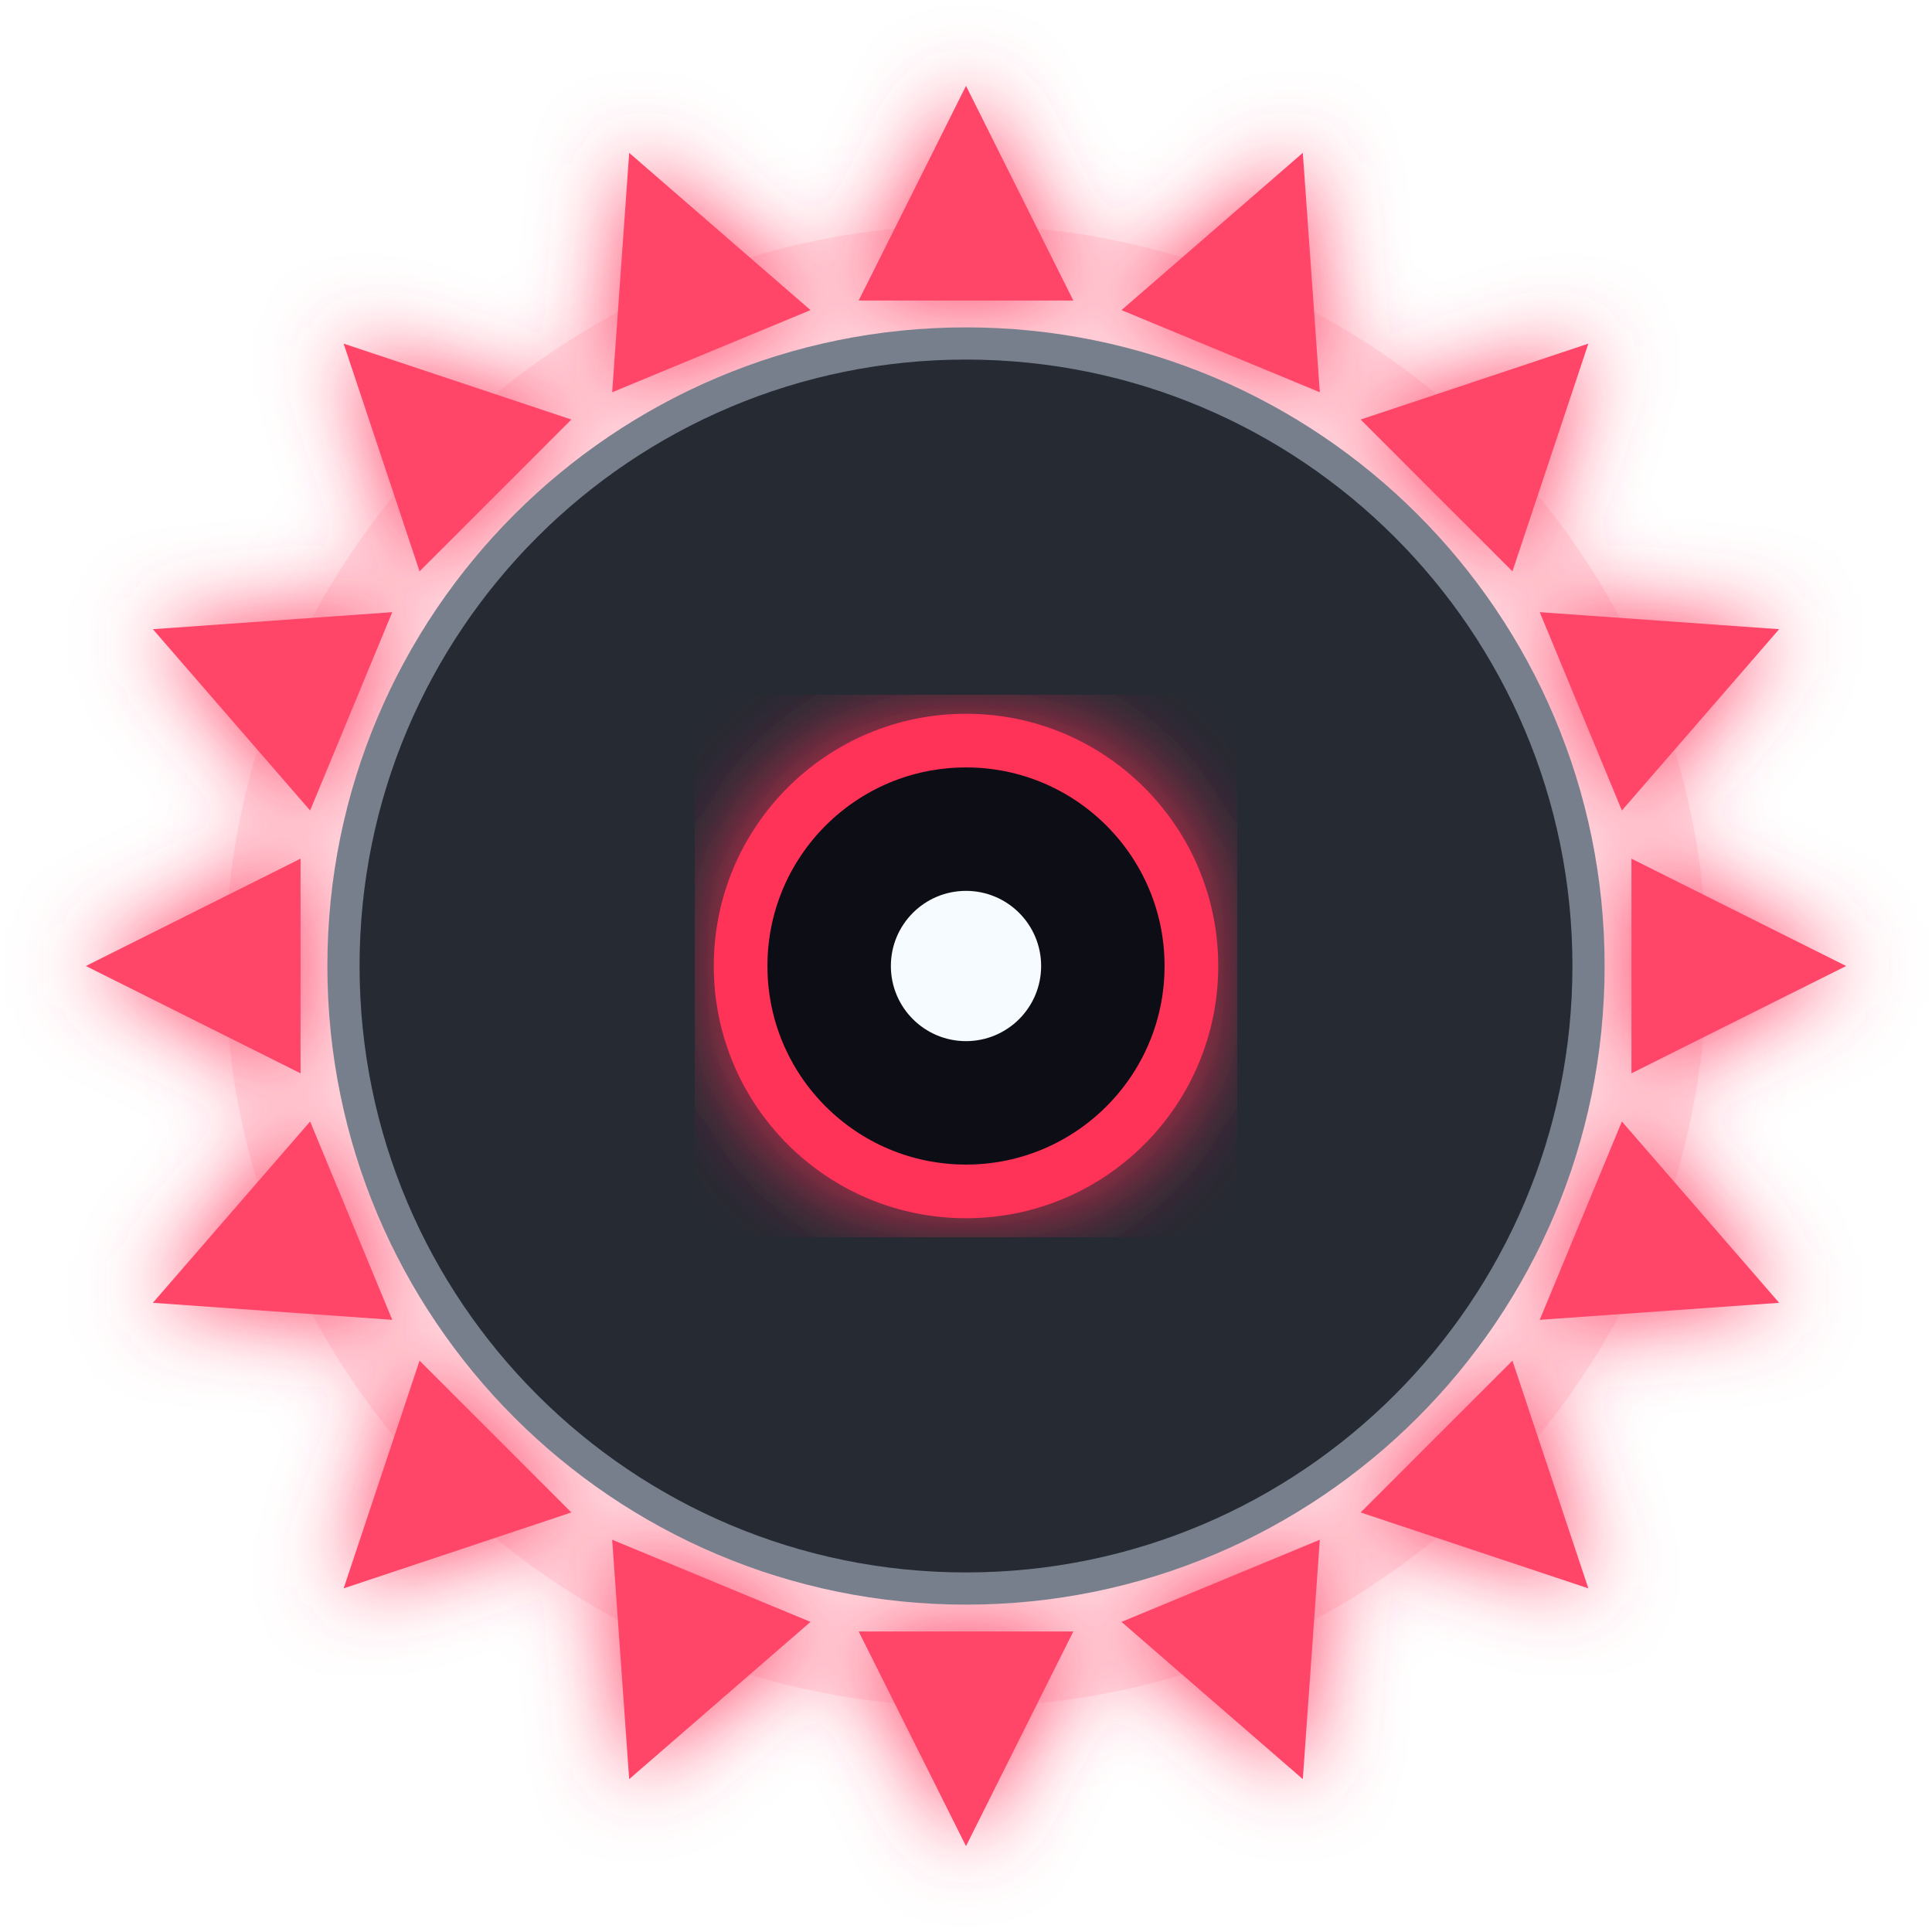
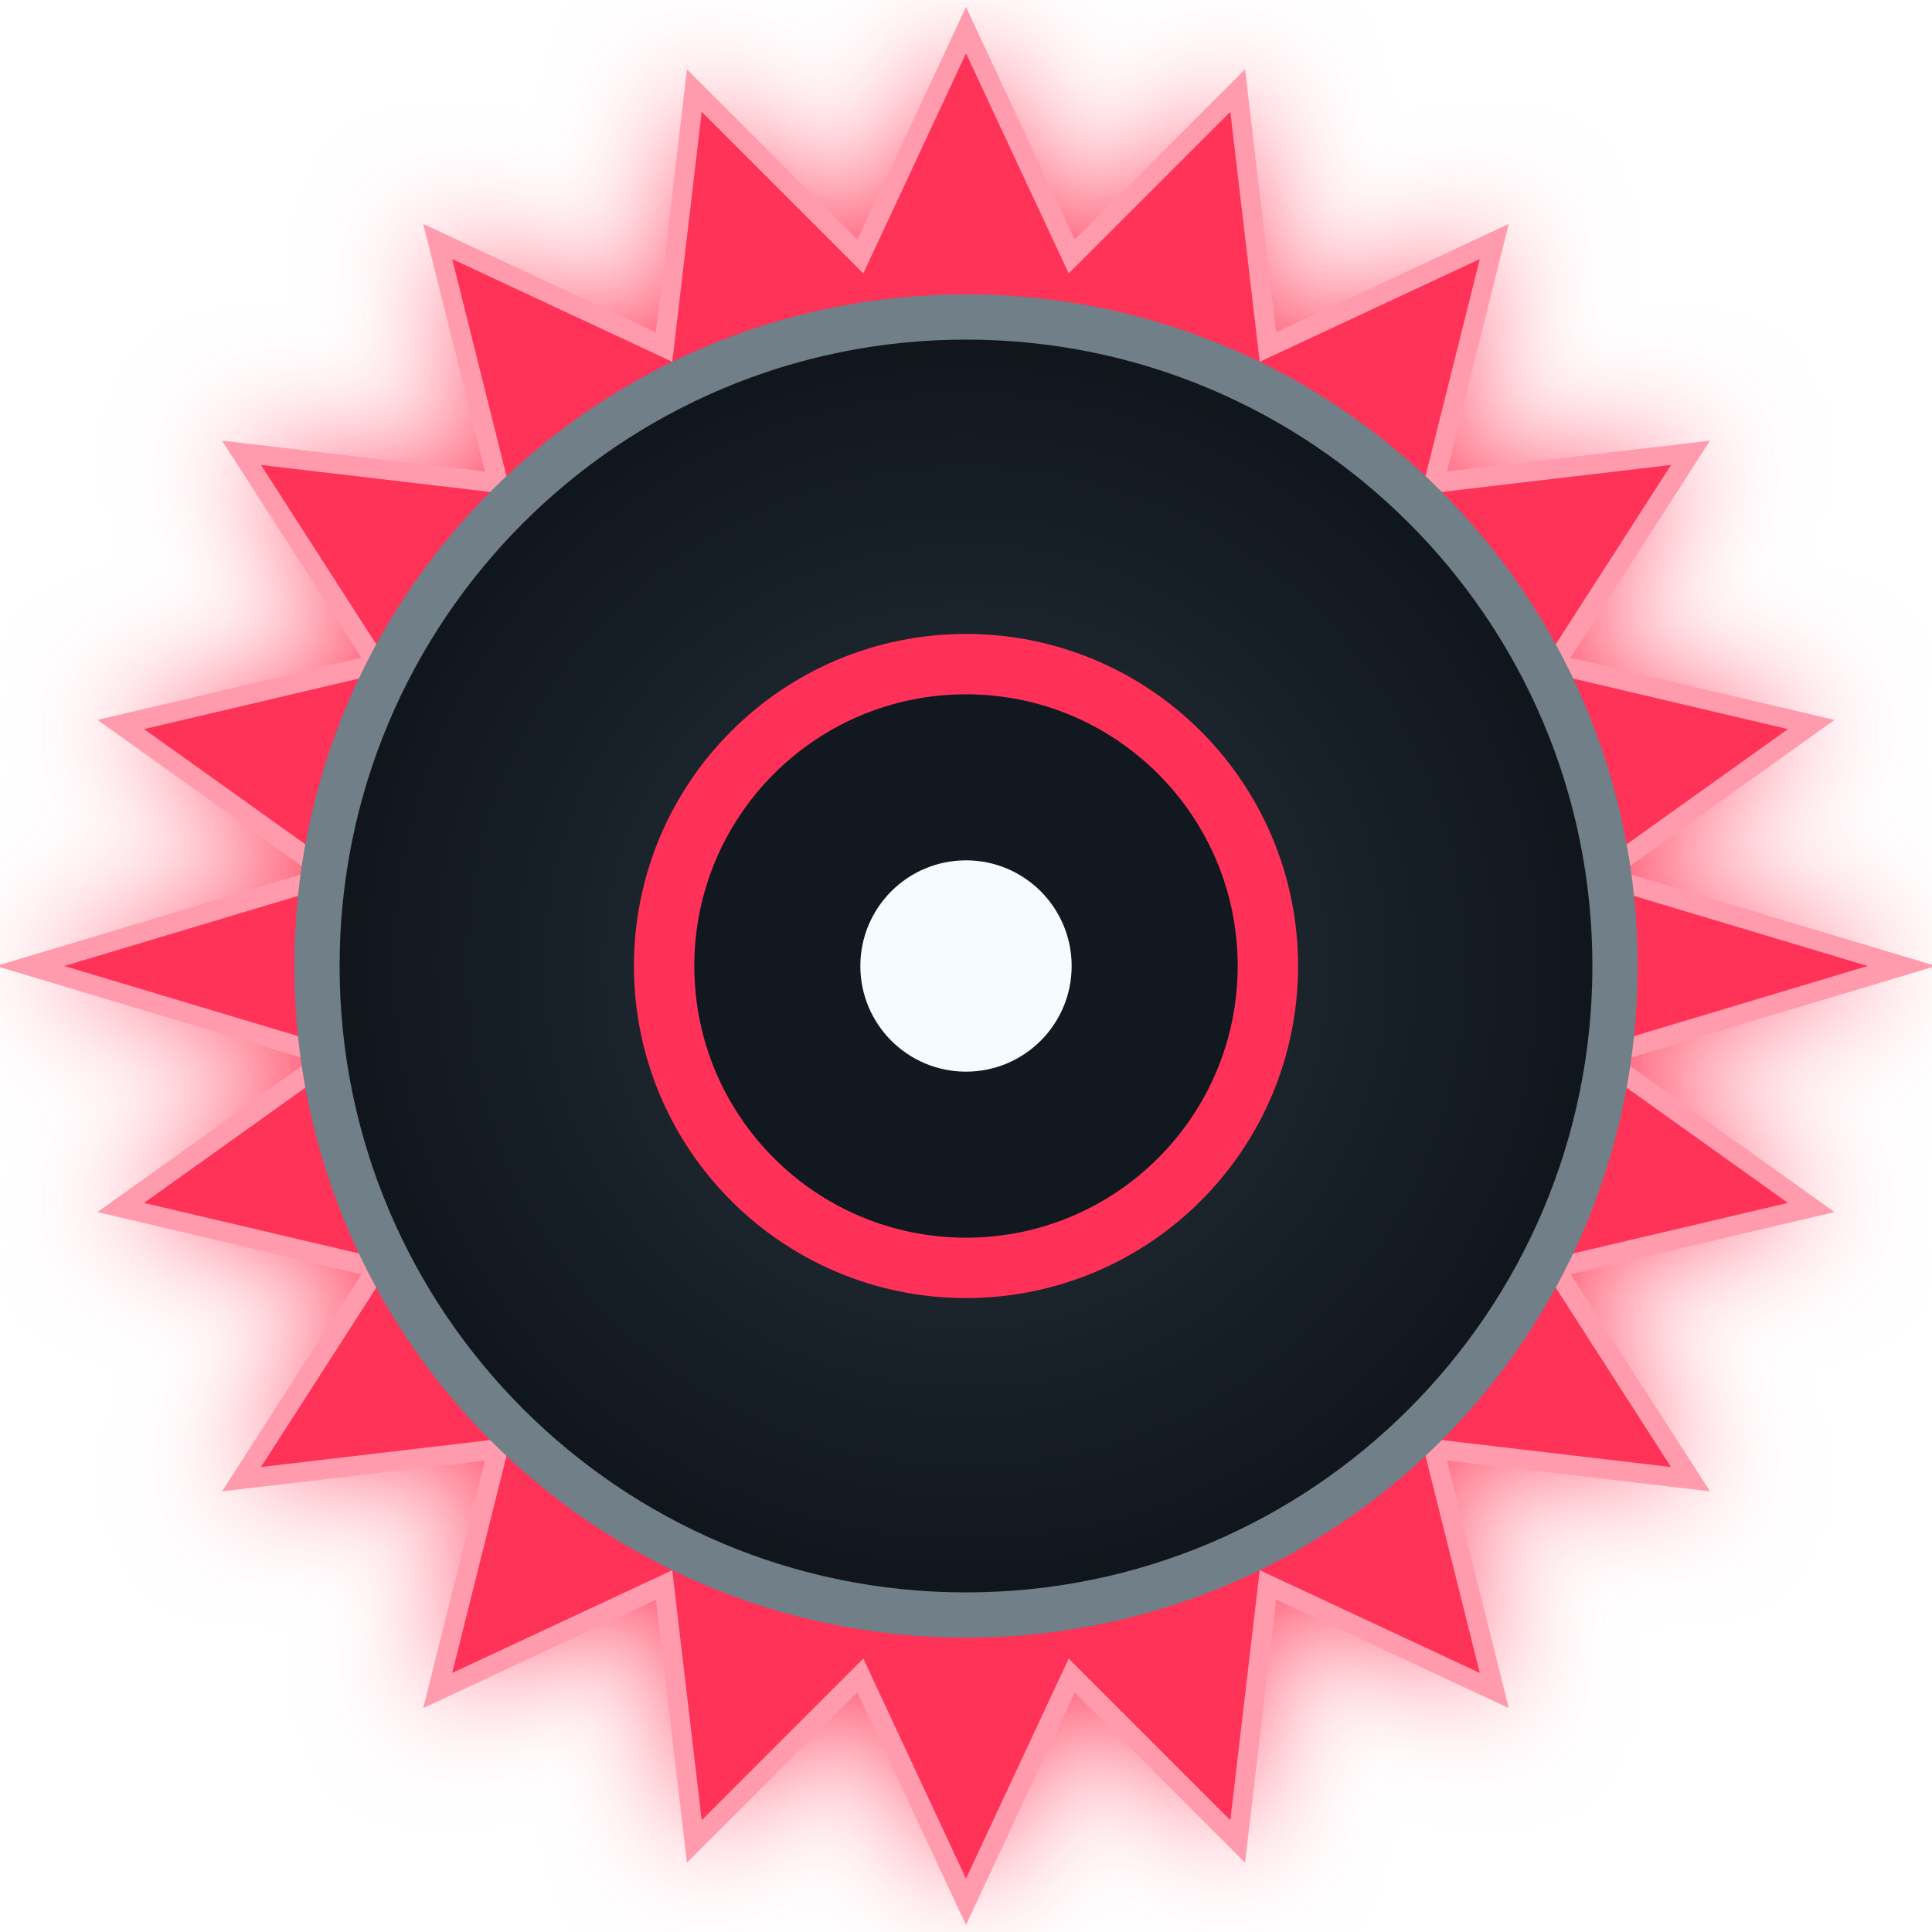
- <svg xmlns="http://www.w3.org/2000/svg" width="180" height="180" viewBox="0 0 180 180">
+ <svg xmlns="http://www.w3.org/2000/svg" width="128" height="128" viewBox="0 0 128 128">
  <defs>
-     <filter id="g">
+     <radialGradient id="d">
+       <stop stop-color="#27333c" />
+       <stop offset="1" stop-color="#0f151b" />
+     </radialGradient>
+     <filter id="g" x="-40%" y="-40%" width="180%" height="180%">
      <feGaussianBlur stdDeviation="4" result="b" />
      <feMerge>
        <feMergeNode in="b" />
        <feMergeNode in="SourceGraphic" />
      </feMerge>
    </filter>
  </defs>
-   <g transform="translate(90 90)">
-     <circle r="69" fill="#ff3159" opacity=".18" filter="url(#g)" />
-     <g fill="#ff4567" filter="url(#g)">
-       <path id="t" d="M0-82l10 20H-10z" />
-       <use href="#t" transform="rotate(22.5)" />
-       <use href="#t" transform="rotate(45)" />
-       <use href="#t" transform="rotate(67.5)" />
-       <use href="#t" transform="rotate(90)" />
-       <use href="#t" transform="rotate(112.5)" />
-       <use href="#t" transform="rotate(135)" />
-       <use href="#t" transform="rotate(157.5)" />
-       <use href="#t" transform="rotate(180)" />
-       <use href="#t" transform="rotate(202.5)" />
-       <use href="#t" transform="rotate(225)" />
-       <use href="#t" transform="rotate(247.5)" />
-       <use href="#t" transform="rotate(270)" />
-       <use href="#t" transform="rotate(292.5)" />
-       <use href="#t" transform="rotate(315)" />
-       <use href="#t" transform="rotate(337.5)" />
-     </g>
-     <circle r="58" fill="#262a33" stroke="#777f8d" stroke-width="3" />
-     <circle r="21" fill="#0a0f15" stroke="#ff3159" stroke-width="5" filter="url(#g)" />
-     <circle r="7" fill="#f6fbff" />
-   </g>
+   <path d="M64 2 71 17 82 6 84 23 99 16 95 32 112 30 103 44 120 48 106 58 126 64 106 70 120 80 103 84 112 98 95 96 99 112 84 105 82 122 71 111 64 126 57 111 46 122 44 105 29 112 33 96 16 98 25 84 8 80 22 70 2 64 22 58 8 48 25 44 16 30 33 32 29 16 44 23 46 6 57 17z" fill="#ff3159" stroke="#ff9bad" stroke-width="1.3" filter="url(#g)" />
+   <circle cx="64" cy="64" r="43" fill="url(#d)" stroke="#707f88" stroke-width="3" />
+   <circle cx="64" cy="64" r="20" fill="#111820" stroke="#ff3159" stroke-width="4" />
+   <circle cx="64" cy="64" r="7" fill="#f5fbff" />
</svg>
